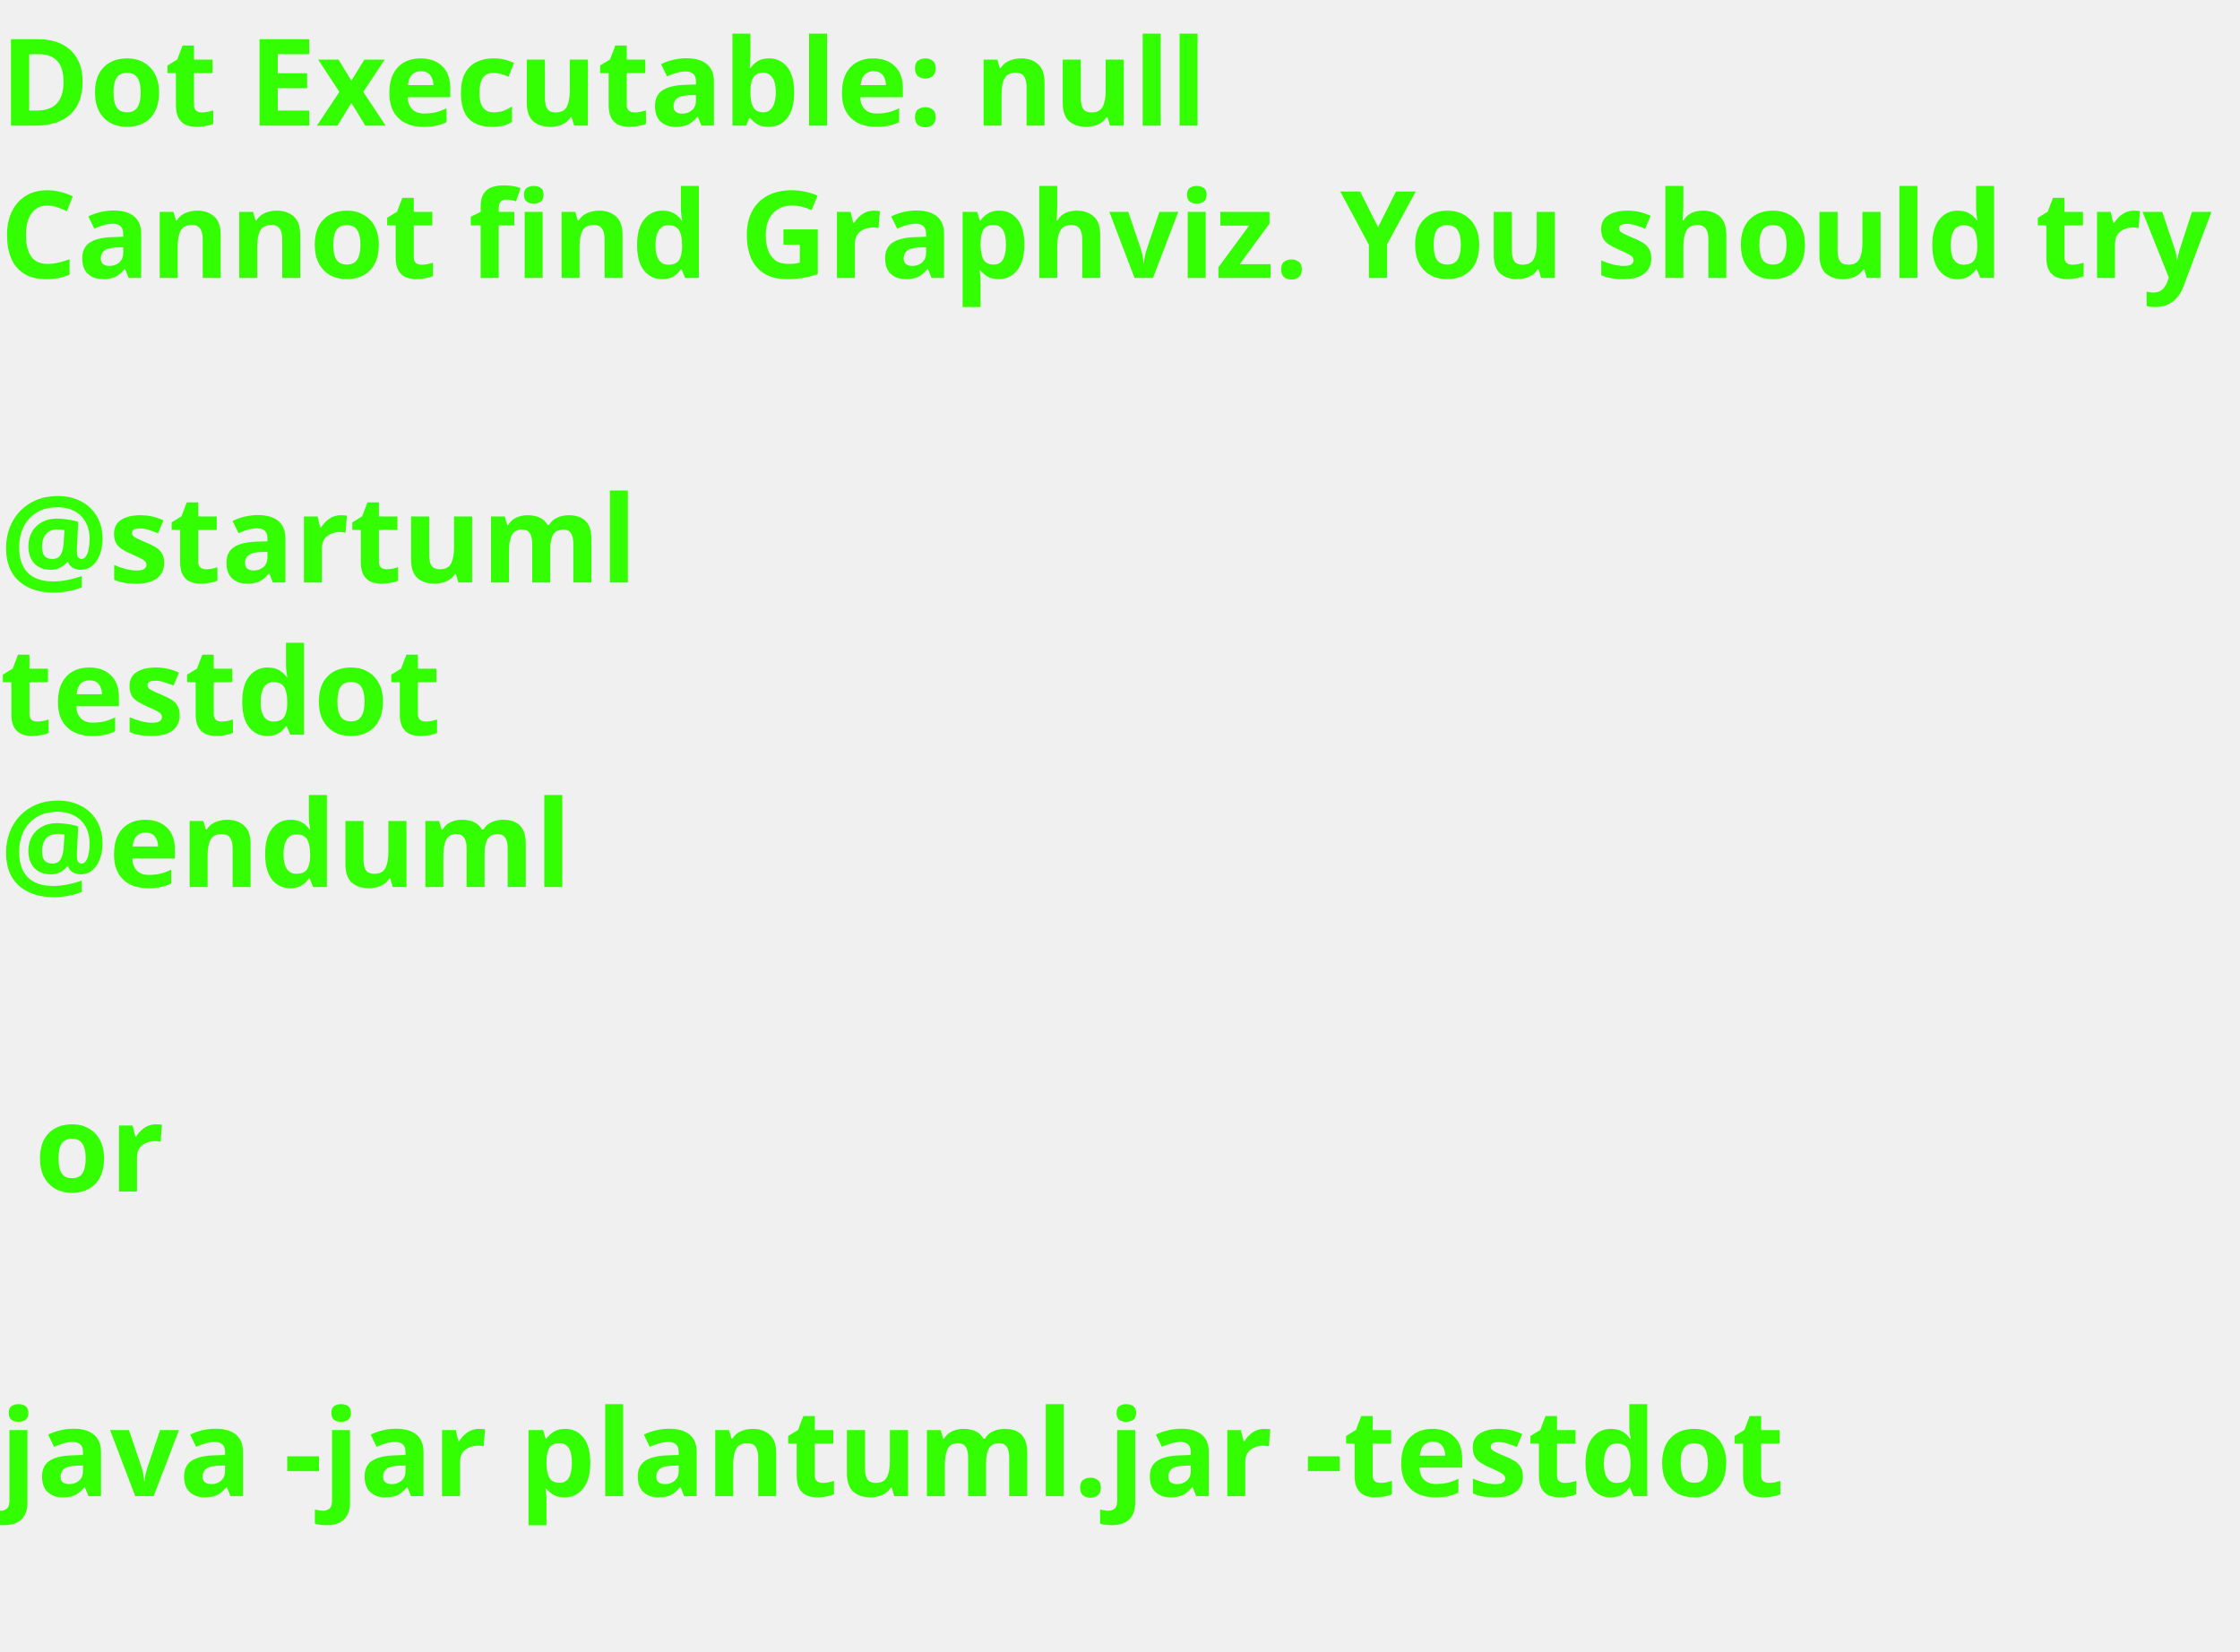
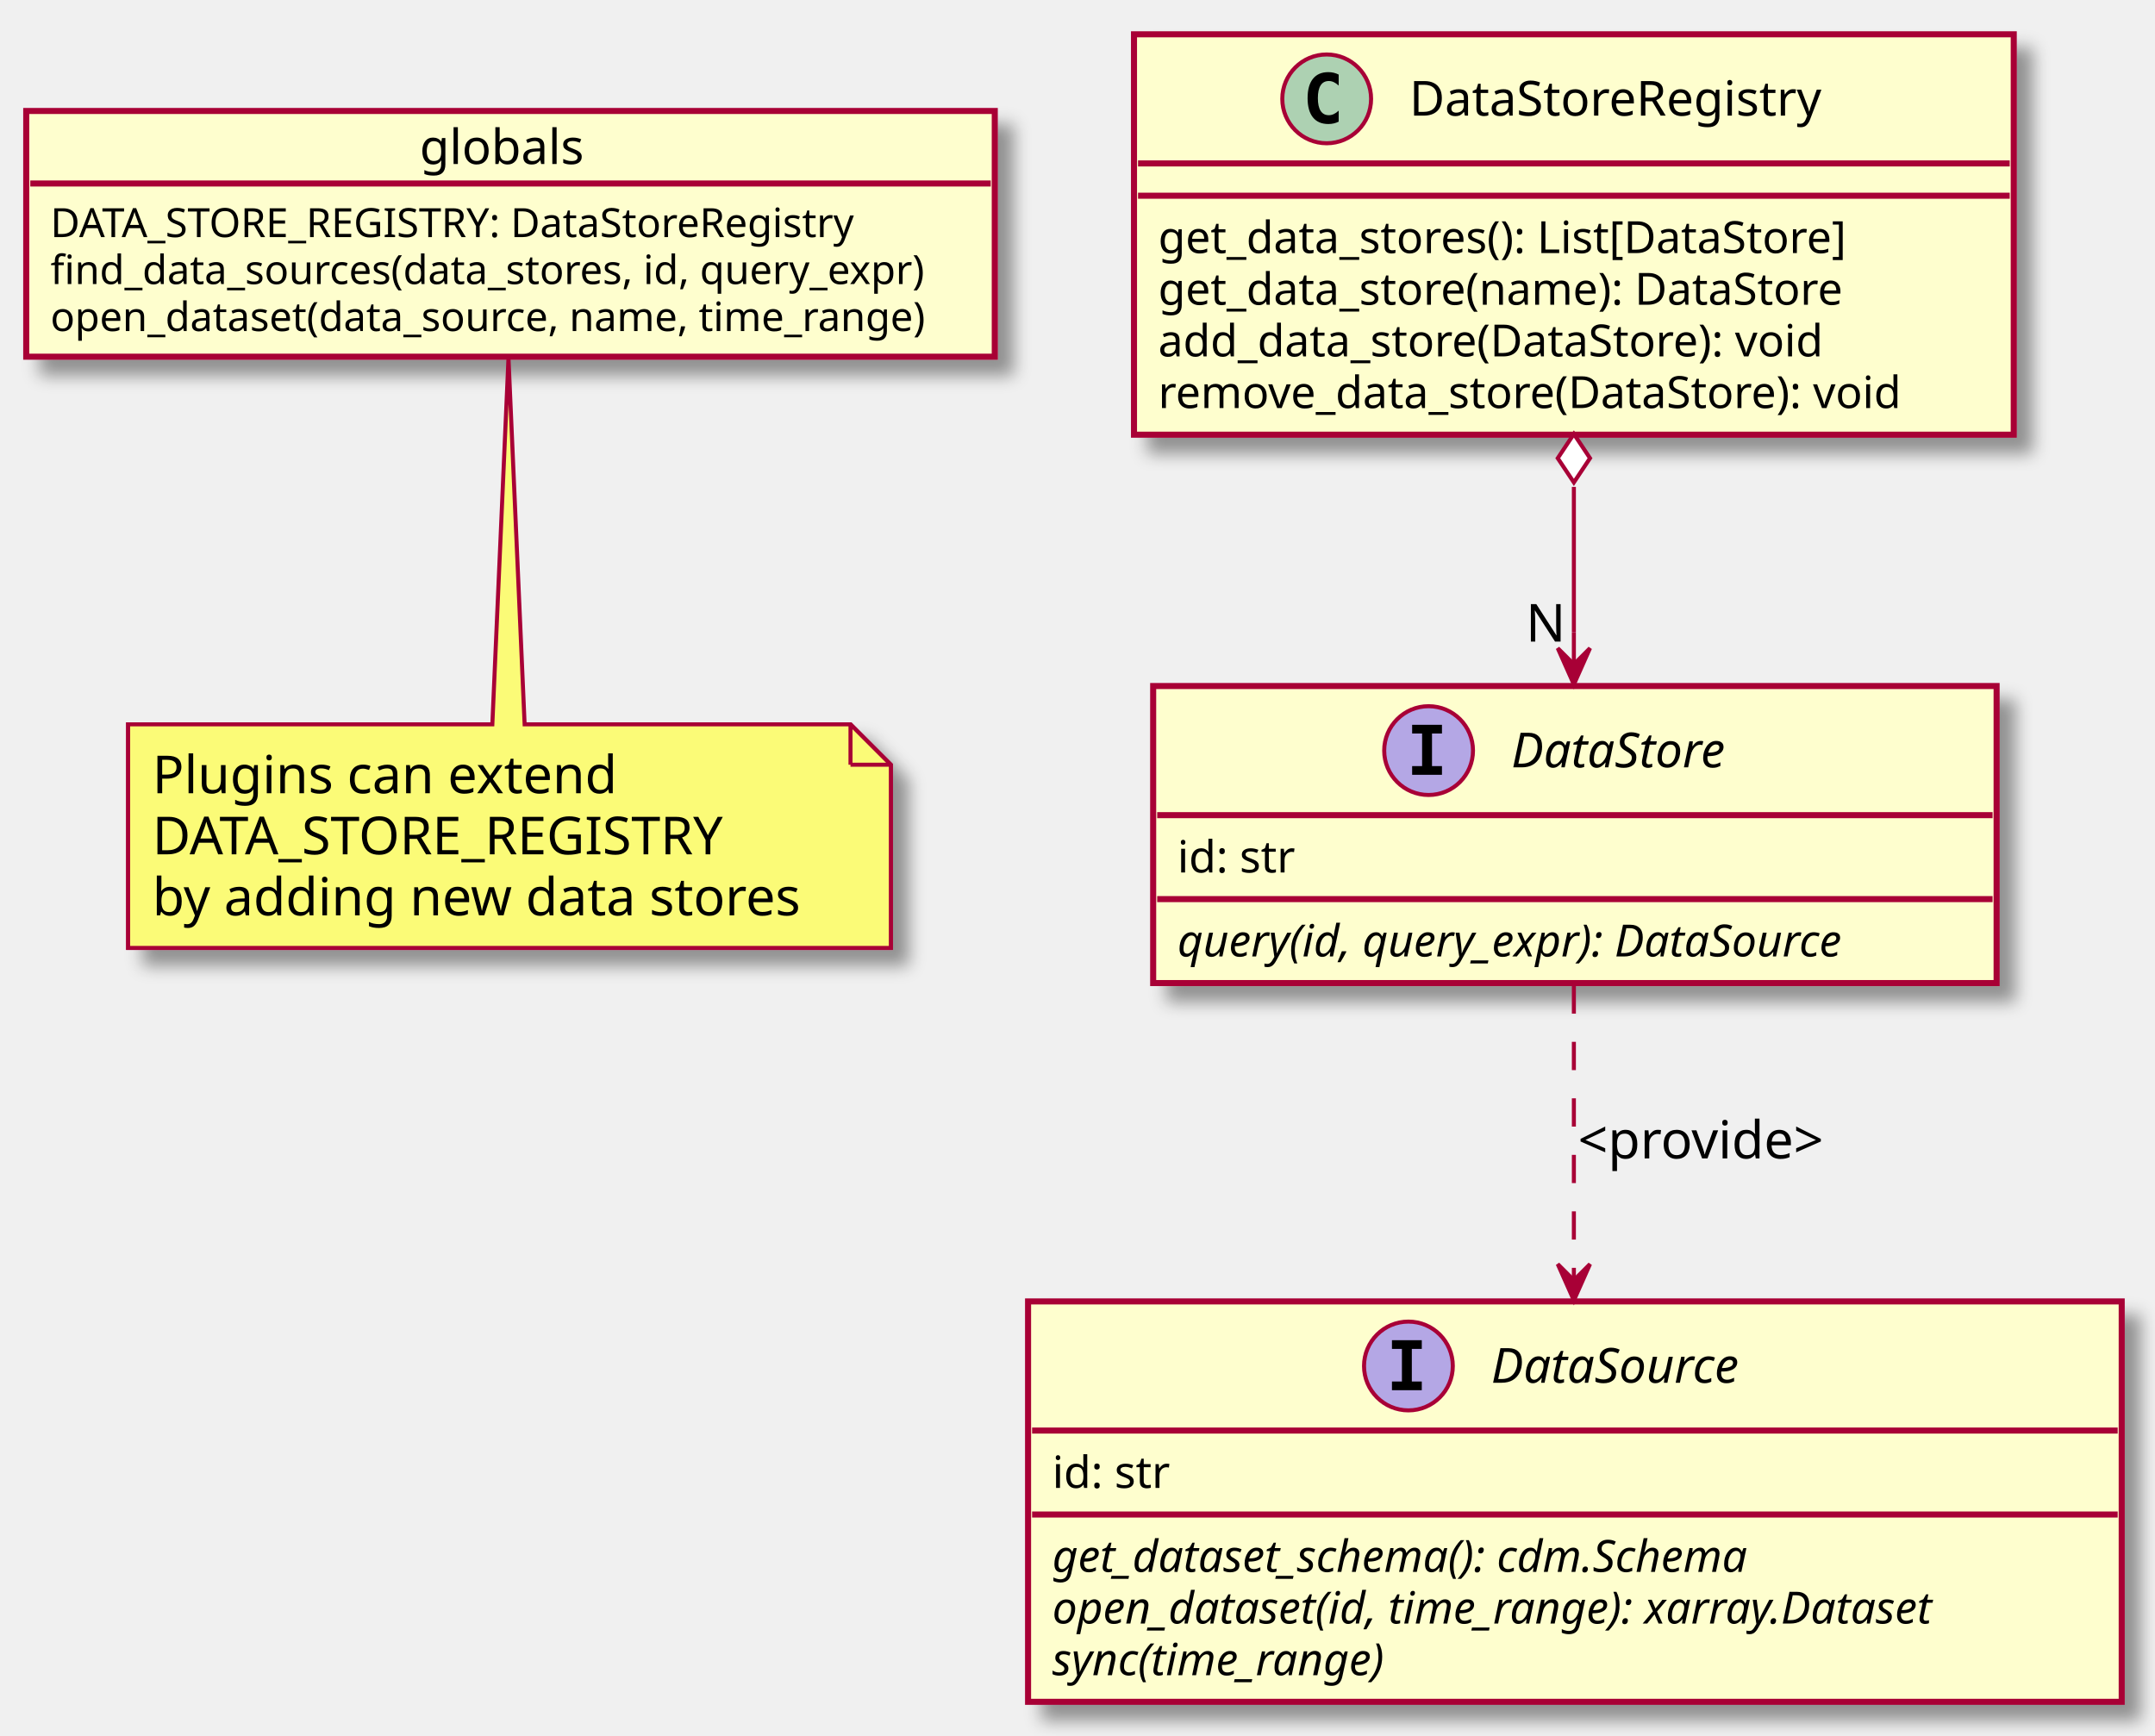
- <svg xmlns="http://www.w3.org/2000/svg" height="191px" style="width:259px;height:191px;background:#000000;" version="1.1" viewBox="0 0 259 191" width="259px">
-   <defs />
+ <svg xmlns="http://www.w3.org/2000/svg" height="430px" style="width:534px;height:430px;" version="1.1" viewBox="0 0 534 430" width="534px">
+   <defs>
+     <filter height="300%" id="f1" width="300%" x="-1" y="-1">
+       <feGaussianBlur result="blurOut" stdDeviation="2.0" />
+       <feColorMatrix in="blurOut" result="blurOut2" type="matrix" values="0 0 0 0 0 0 0 0 0 0 0 0 0 0 0 0 0 0 .4 0" />
+       <feOffset dx="4.0" dy="4.0" in="blurOut2" result="blurOut3" />
+       <feBlend in="SourceGraphic" in2="blurOut3" mode="normal" />
+     </filter>
+   </defs>
  <g>
-     <text fill="#33FF02" font-family="sans-serif" font-size="14" font-weight="bold" lengthAdjust="spacingAndGlyphs" textLength="140" x="0" y="14.533">Dot Executable: null</text>
-     <text fill="#33FF02" font-family="sans-serif" font-size="14" font-weight="bold" lengthAdjust="spacingAndGlyphs" textLength="258" x="0" y="32.143">Cannot find Graphviz. You should try</text>
-     <text fill="#33FF02" font-family="sans-serif" font-size="14" font-weight="bold" lengthAdjust="spacingAndGlyphs" textLength="0" x="4" y="49.752" />
-     <text fill="#33FF02" font-family="sans-serif" font-size="14" font-weight="bold" lengthAdjust="spacingAndGlyphs" textLength="71" x="0" y="67.361">@startuml</text>
-     <text fill="#33FF02" font-family="sans-serif" font-size="14" font-weight="bold" lengthAdjust="spacingAndGlyphs" textLength="50" x="0" y="84.971">testdot</text>
-     <text fill="#33FF02" font-family="sans-serif" font-size="14" font-weight="bold" lengthAdjust="spacingAndGlyphs" textLength="66" x="0" y="102.58">@enduml</text>
-     <text fill="#33FF02" font-family="sans-serif" font-size="14" font-weight="bold" lengthAdjust="spacingAndGlyphs" textLength="0" x="4" y="120.189" />
-     <text fill="#33FF02" font-family="sans-serif" font-size="14" font-weight="bold" lengthAdjust="spacingAndGlyphs" textLength="15" x="4" y="137.799">or</text>
-     <text fill="#33FF02" font-family="sans-serif" font-size="14" font-weight="bold" lengthAdjust="spacingAndGlyphs" textLength="0" x="4" y="155.408" />
-     <text fill="#33FF02" font-family="sans-serif" font-size="14" font-weight="bold" lengthAdjust="spacingAndGlyphs" textLength="201" x="0" y="173.018">java -jar plantuml.jar -testdot</text>
-     <text fill="#33FF02" font-family="sans-serif" font-size="14" font-weight="bold" lengthAdjust="spacingAndGlyphs" textLength="0" x="4" y="190.627" />
+     <rect fill="#FEFECE" filter="url(#f1)" height="60.891" style="stroke: #A80036; stroke-width: 1.5;" width="240" x="6.5" y="27.5" />
+     <text fill="#000000" font-family="sans-serif" font-size="12" lengthAdjust="spacingAndGlyphs" textLength="45" x="104" y="40.639">globals</text>
+     <line style="stroke: #A80036; stroke-width: 1.5;" x1="7.5" x2="245.5" y1="45.469" y2="45.469" />
+     <text fill="#000000" font-family="sans-serif" font-size="10" lengthAdjust="spacingAndGlyphs" textLength="219" x="12.5" y="58.751">DATA_STORE_REGISTRY: DataStoreRegistry</text>
+     <text fill="#000000" font-family="sans-serif" font-size="10" lengthAdjust="spacingAndGlyphs" textLength="227" x="12.5" y="70.392">find_data_sources(data_stores, id, query_expr)</text>
+     <text fill="#000000" font-family="sans-serif" font-size="10" lengthAdjust="spacingAndGlyphs" textLength="228" x="12.5" y="82.032">open_dataset(data_source, name, time_range)</text>
+     <polygon fill="#FBFB77" filter="url(#f1)" points="31.75,179.5,31.75,234.898,220.75,234.898,220.75,189.5,210.75,179.5,31.75,179.5" style="stroke: #A80036; stroke-width: 1.0;" />
+     <polygon fill="#FBFB77" points="31.75,179.5,31.75,234.898,220.75,234.898,220.75,189.5,210.75,179.5,130,179.5,126,88.748,122,179.5,31.75,179.5" style="stroke: #A80036; stroke-width: 1.0;" />
+     <line style="stroke: #A80036; stroke-width: 1.0;" x1="210.75" x2="210.75" y1="179.5" y2="189.5" />
+     <line style="stroke: #A80036; stroke-width: 1.0;" x1="220.75" x2="210.75" y1="189.5" y2="189.5" />
+     <text fill="#000000" font-family="sans-serif" font-size="13" lengthAdjust="spacingAndGlyphs" textLength="120" x="37.75" y="196.567">Plugins can extend</text>
+     <text fill="#000000" font-family="sans-serif" font-size="13" lengthAdjust="spacingAndGlyphs" textLength="151" x="37.75" y="211.7">DATA_STORE_REGISTRY</text>
+     <text fill="#000000" font-family="sans-serif" font-size="13" lengthAdjust="spacingAndGlyphs" textLength="168" x="37.75" y="226.833">by adding new data stores</text>
+     <rect fill="#FEFECE" filter="url(#f1)" height="99.219" style="stroke: #A80036; stroke-width: 1.5;" width="218" x="281" y="8.5" />
+     <ellipse cx="328.75" cy="24.5" fill="#ADD1B2" rx="11" ry="11" style="stroke: #A80036; stroke-width: 1.0;" />
+     <path d="M331.719,30.141 Q331.141,30.438 330.5,30.586 Q329.859,30.734 329.156,30.734 Q326.656,30.734 325.336,29.086 Q324.016,27.438 324.016,24.312 Q324.016,21.188 325.336,19.531 Q326.656,17.875 329.156,17.875 Q329.859,17.875 330.508,18.031 Q331.156,18.188 331.719,18.484 L331.719,21.203 Q331.094,20.625 330.5,20.352 Q329.906,20.078 329.281,20.078 Q327.938,20.078 327.25,21.148 Q326.562,22.219 326.562,24.312 Q326.562,26.406 327.25,27.477 Q327.938,28.547 329.281,28.547 Q329.906,28.547 330.5,28.273 Q331.094,28 331.719,27.422 L331.719,30.141 Z " />
+     <text fill="#000000" font-family="sans-serif" font-size="12" lengthAdjust="spacingAndGlyphs" textLength="114" x="349.25" y="28.654">DataStoreRegistry</text>
+     <line style="stroke: #A80036; stroke-width: 1.5;" x1="282" x2="498" y1="40.5" y2="40.5" />
+     <line style="stroke: #A80036; stroke-width: 1.5;" x1="282" x2="498" y1="48.5" y2="48.5" />
+     <text fill="#000000" font-family="sans-serif" font-size="11" lengthAdjust="spacingAndGlyphs" textLength="193" x="287" y="62.71">get_data_stores(): List[DataStore]</text>
+     <text fill="#000000" font-family="sans-serif" font-size="11" lengthAdjust="spacingAndGlyphs" textLength="190" x="287" y="75.515">get_data_store(name): DataStore</text>
+     <text fill="#000000" font-family="sans-serif" font-size="11" lengthAdjust="spacingAndGlyphs" textLength="184" x="287" y="88.32">add_data_store(DataStore): void</text>
+     <text fill="#000000" font-family="sans-serif" font-size="11" lengthAdjust="spacingAndGlyphs" textLength="206" x="287" y="101.124">remove_data_store(DataStore): void</text>
+     <rect fill="#FEFECE" filter="url(#f1)" height="73.609" style="stroke: #A80036; stroke-width: 1.5;" width="209" x="285.75" y="170" />
+     <ellipse cx="354" cy="186" fill="#B4A7E5" rx="11" ry="11" style="stroke: #A80036; stroke-width: 1.0;" />
+     <path d="M349.922,181.766 L349.922,179.609 L357.312,179.609 L357.312,181.766 L354.844,181.766 L354.844,189.844 L357.312,189.844 L357.312,192 L349.922,192 L349.922,189.844 L352.391,189.844 L352.391,181.766 L349.922,181.766 Z " />
+     <text fill="#000000" font-family="sans-serif" font-size="12" font-style="italic" lengthAdjust="spacingAndGlyphs" textLength="64" x="374.5" y="190.154">DataStore</text>
+     <line style="stroke: #A80036; stroke-width: 1.5;" x1="286.75" x2="493.75" y1="202" y2="202" />
+     <text fill="#000000" font-family="sans-serif" font-size="11" lengthAdjust="spacingAndGlyphs" textLength="34" x="291.75" y="216.21">id: str</text>
+     <line style="stroke: #A80036; stroke-width: 1.5;" x1="286.75" x2="493.75" y1="222.805" y2="222.805" />
+     <text fill="#000000" font-family="sans-serif" font-size="11" font-style="italic" lengthAdjust="spacingAndGlyphs" textLength="197" x="291.75" y="237.015">query(id, query_expr): DataSource</text>
+     <rect fill="#FEFECE" filter="url(#f1)" height="99.219" style="stroke: #A80036; stroke-width: 1.5;" width="271" x="254.75" y="322.5" />
+     <ellipse cx="349" cy="338.5" fill="#B4A7E5" rx="11" ry="11" style="stroke: #A80036; stroke-width: 1.0;" />
+     <path d="M344.922,334.266 L344.922,332.109 L352.312,332.109 L352.312,334.266 L349.844,334.266 L349.844,342.344 L352.312,342.344 L352.312,344.5 L344.922,344.5 L344.922,342.344 L347.391,342.344 L347.391,334.266 L344.922,334.266 Z " />
+     <text fill="#000000" font-family="sans-serif" font-size="12" font-style="italic" lengthAdjust="spacingAndGlyphs" textLength="74" x="369.5" y="342.654">DataSource</text>
+     <line style="stroke: #A80036; stroke-width: 1.5;" x1="255.75" x2="524.75" y1="354.5" y2="354.5" />
+     <text fill="#000000" font-family="sans-serif" font-size="11" lengthAdjust="spacingAndGlyphs" textLength="34" x="260.75" y="368.71">id: str</text>
+     <line style="stroke: #A80036; stroke-width: 1.5;" x1="255.75" x2="524.75" y1="375.305" y2="375.305" />
+     <text fill="#000000" font-family="sans-serif" font-size="11" font-style="italic" lengthAdjust="spacingAndGlyphs" textLength="205" x="260.75" y="389.515">get_dataset_schema(): cdm.Schema</text>
+     <text fill="#000000" font-family="sans-serif" font-size="11" font-style="italic" lengthAdjust="spacingAndGlyphs" textLength="259" x="260.75" y="402.32">open_dataset(id, time_range): xarray.Dataset</text>
+     <text fill="#000000" font-family="sans-serif" font-size="11" font-style="italic" lengthAdjust="spacingAndGlyphs" textLength="98" x="260.75" y="415.125">sync(time_range)</text>
+     <path d="M390,120.662 C390,132.643 390,145.055 390,156.579 " fill="none" style="stroke: #A80036; stroke-width: 1.0;" />
+     <polygon fill="#A80036" points="390,169.62,394,160.62,390,164.62,386,160.62,390,169.62" style="stroke: #A80036; stroke-width: 1.0;" />
+     <line style="stroke: #A80036; stroke-width: 1.0;" x1="390" x2="390" y1="164.62" y2="156.62" />
+     <polygon fill="#FFFFFF" points="390,107.541,386,113.541,390,119.541,394,113.541,390,107.541" style="stroke: #A80036; stroke-width: 1.0;" />
+     <text fill="#000000" font-family="sans-serif" font-size="13" lengthAdjust="spacingAndGlyphs" textLength="10" x="378.082" y="158.987">N</text>
+     <path d="M390,244.175 C390,265.628 390,293.224 390,317.194 " fill="none" style="stroke: #A80036; stroke-width: 1.0; stroke-dasharray: 7.0,7.0;" />
+     <polygon fill="#A80036" points="390,322.25,394,313.25,390,317.25,386,313.25,390,322.25" style="stroke: #A80036; stroke-width: 1.0;" />
+     <text fill="#000000" font-family="sans-serif" font-size="13" lengthAdjust="spacingAndGlyphs" textLength="69" x="391" y="287.067">&lt;provide&gt;</text>
  </g>
</svg>
